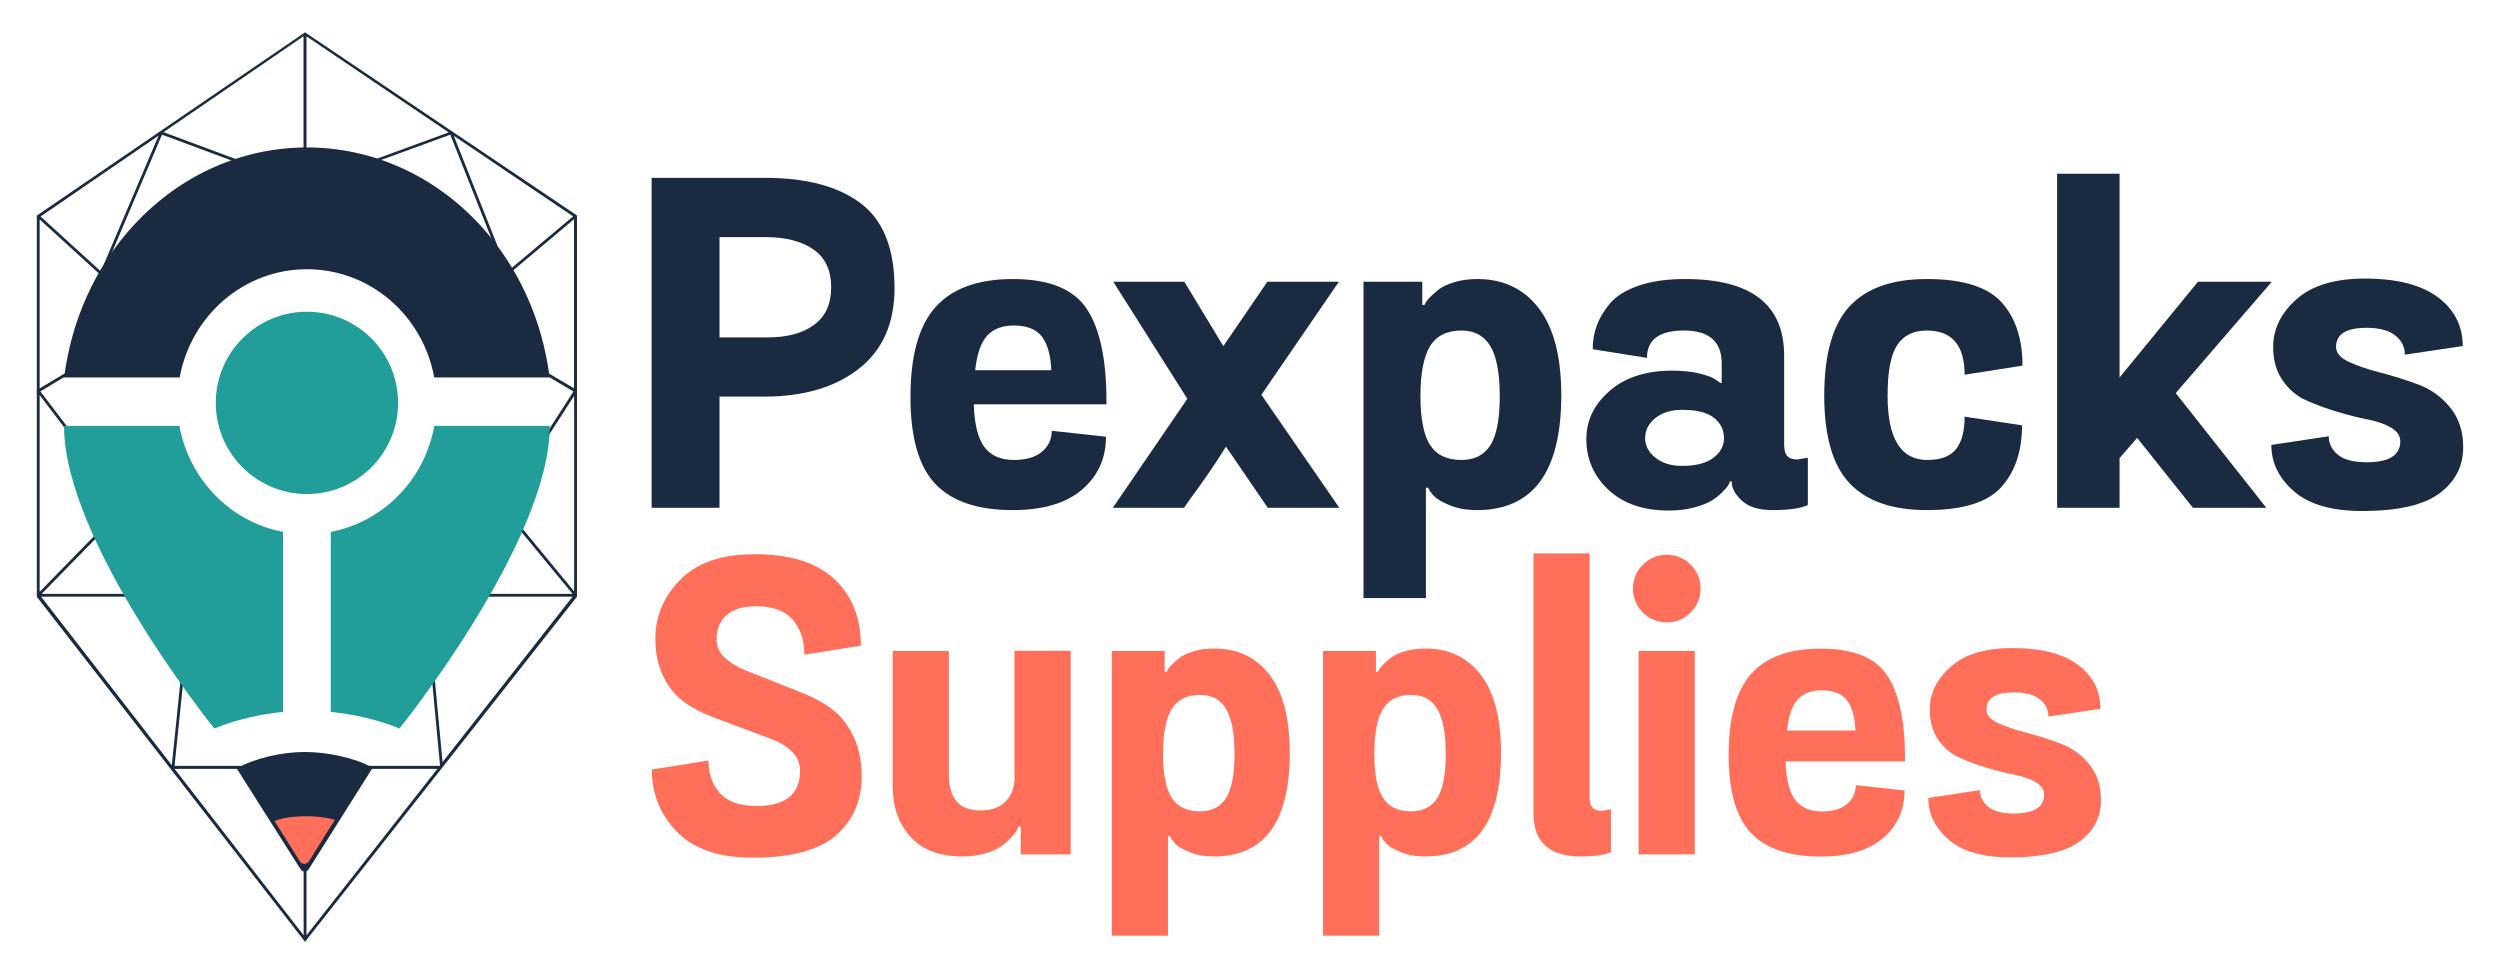
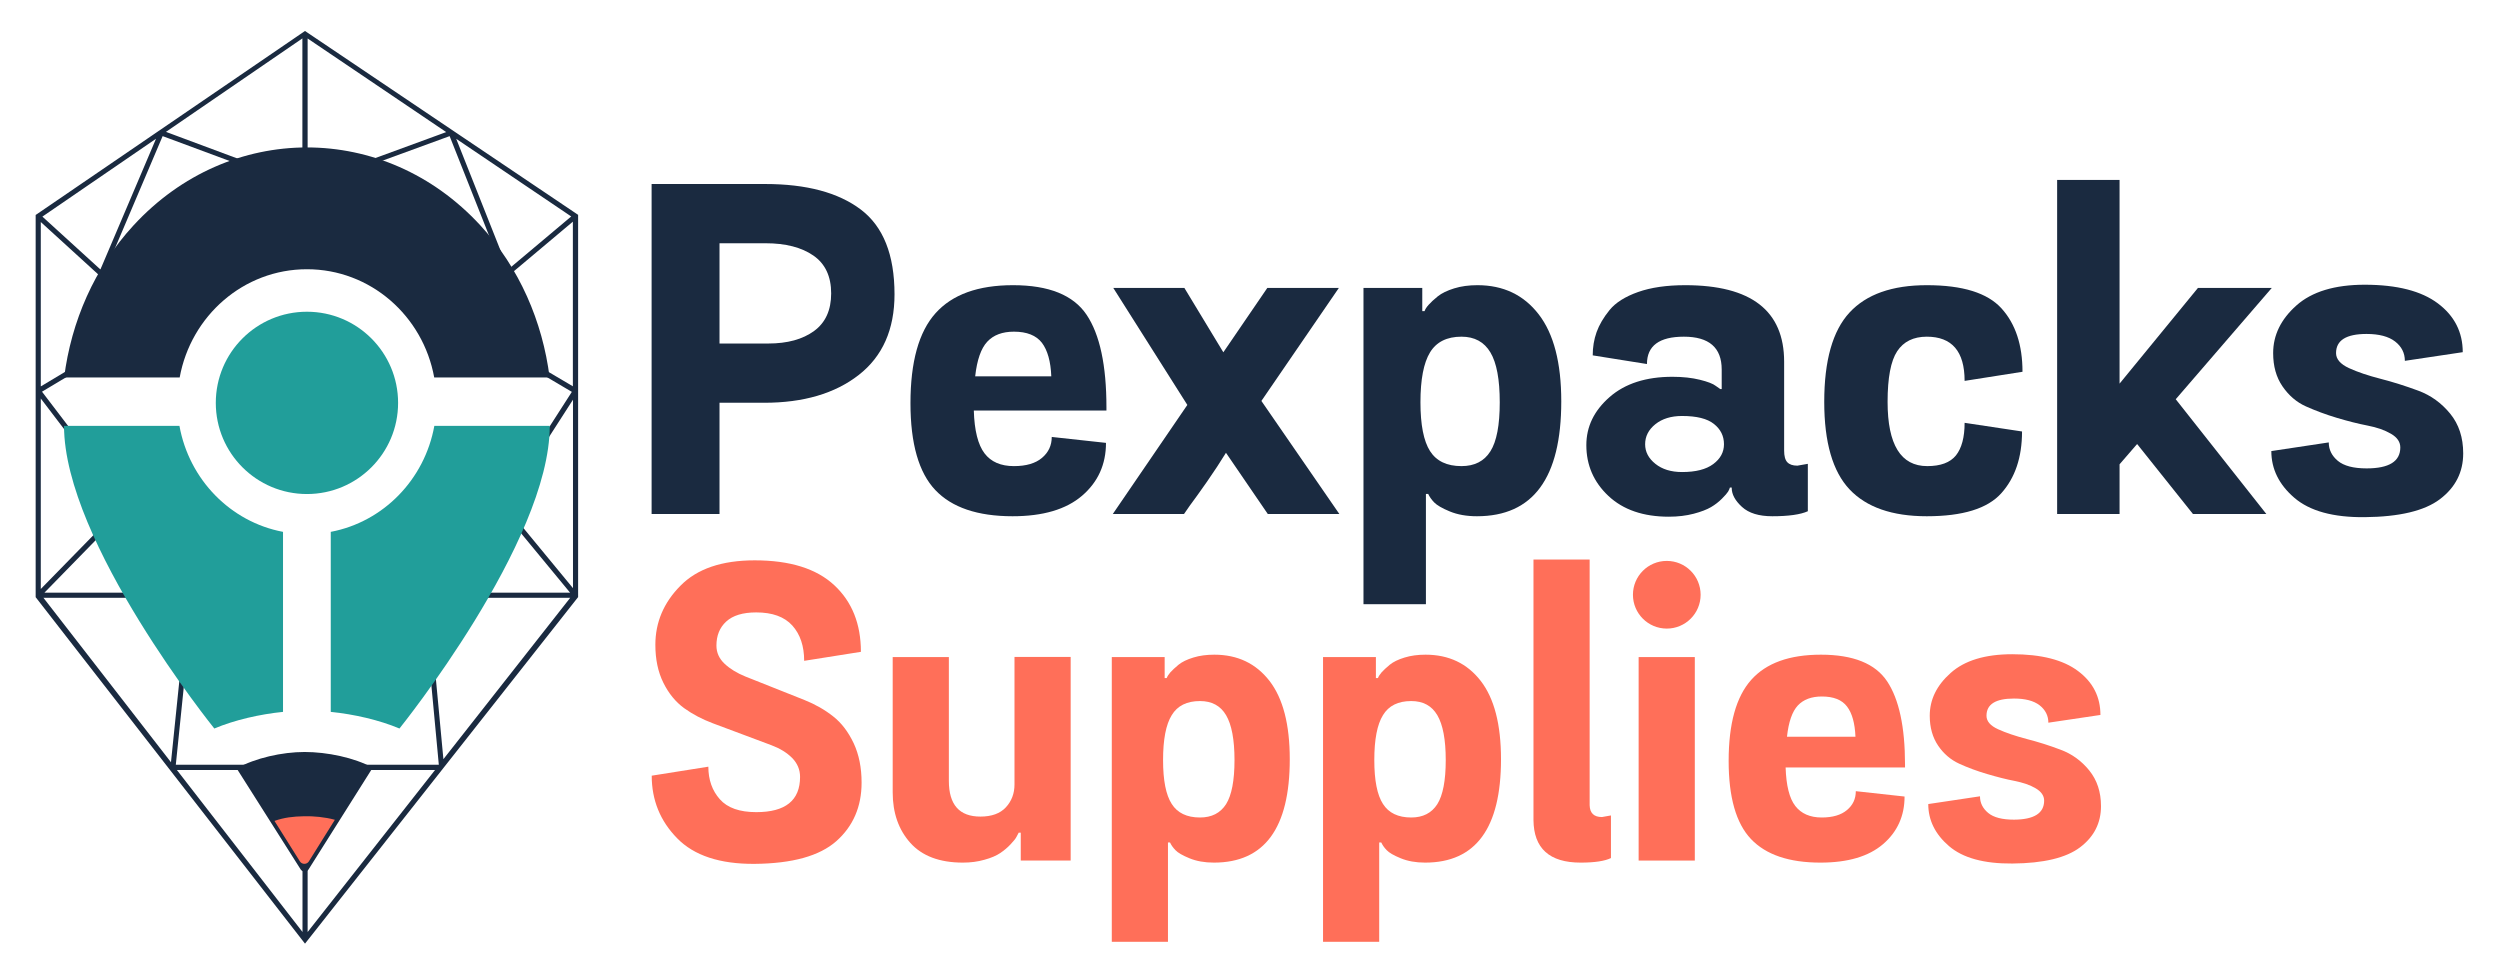
<svg xmlns="http://www.w3.org/2000/svg" version="1.1" id="Layer_1" x="0px" y="0px" viewBox="0 0 219.42 85.5" style="enable-background:new 0 0 219.42 85.5;" xml:space="preserve">
  <style type="text/css">
- 	.st0{fill:#1A2A40;}
- 	.st1{fill:#FF6F59;}
- 	.st2{fill:#219E9A;}
+ 	.st0{fill:#FF6F59;}
+ 	.st1{fill:#1A2A40;}
+ 	.st2{fill:#1A2A40;stroke:#1A2A40;stroke-width:0.2;stroke-miterlimit:10;}
+ 	.st3{fill:#219E9A;}
</style>
  <g>
-     <path class="st0" d="M50.64,52.37V18.91L26.77,2.84L3.29,18.88l-0.06,0.04l0,33.46l23.54,30.28L50.64,52.37z M38.84,66.89   l-1.36-14.52h12.77L38.84,66.89z M38.58,67.22H15.32l1.55-15.1H3.66l7.54-7.72L3.54,34.35l23.23-13.9l23.56,13.91L43.88,44.4   l6.37,7.72H37.21l1.41,15.06L38.58,67.22z M26.65,82.09L15.32,67.48h11.33V82.09z M44.19,44.38l6.2-9.64V51.9L44.19,44.38z    M26.77,20.15L3.48,34.09V19.26l5.46,4.98l5.28-12.42l12.55,4.66l12.75-4.66l4.92,12.41l5.94-4.99v14.84L26.77,20.15z M26.9,3.19   l12.48,8.43L26.9,16.19V3.19z M3.56,19l10.36-7.1L8.85,23.82L3.56,19z M14.35,11.6l12.29-8.42v13L14.35,11.6z M39.83,11.92   l10.47,7.07l-5.75,4.83L39.83,11.92z M3.48,34.68l7.39,9.7l-7.39,7.56V34.68z M16.6,52.37l-1.52,14.79L3.61,52.37H16.6z    M26.9,82.09V67.48h11.49L26.9,82.09z" />
-     <circle class="st1" cx="146.29" cy="51.66" r="2.97" />
-     <path class="st0" d="M57.19,15.61h9.96c3.63,0,6.43,0.75,8.4,2.24c1.97,1.49,2.96,3.97,2.96,7.44c0,3.09-1.05,5.45-3.14,7.08   c-2.09,1.63-4.86,2.44-8.3,2.44h-3.92v9.76h-5.96V15.61z M67.19,20.81h-4.04v8.8h4.28c1.68,0,3.02-0.37,4.02-1.1   c1-0.73,1.5-1.83,1.5-3.3c0-1.49-0.52-2.6-1.56-3.32C70.35,21.17,68.95,20.81,67.19,20.81z" />
-     <path class="st0" d="M92.31,37.81l4.76,0.52c0,1.89-0.7,3.44-2.1,4.64c-1.4,1.2-3.43,1.8-6.1,1.8c-3.07,0-5.33-0.77-6.78-2.3   c-1.45-1.53-2.18-4.07-2.18-7.62c0-3.63,0.73-6.26,2.2-7.9c1.47-1.64,3.73-2.46,6.8-2.46c3.15,0,5.3,0.87,6.46,2.6   c1.16,1.73,1.74,4.44,1.74,8.12v0.28H85.47c0.05,1.76,0.37,3.01,0.94,3.76c0.57,0.75,1.43,1.12,2.58,1.12   c1.07,0,1.89-0.24,2.46-0.72C92.02,39.17,92.31,38.56,92.31,37.81z M88.99,28.57c-1.01,0-1.79,0.29-2.34,0.88   c-0.55,0.59-0.9,1.6-1.06,3.04h6.68c-0.05-1.31-0.33-2.29-0.82-2.94C90.95,28.9,90.13,28.57,88.99,28.57z" />
-     <path class="st0" d="M103.92,44.57h-6.25l6.54-9.57l-6.5-10.27h6.24l3.42,5.65l3.86-5.65h6.28l-6.8,9.92l6.84,9.92h-6.28   l-3.67-5.37c-0.49,0.8-1.04,1.64-1.66,2.53c-0.62,0.89-1.12,1.58-1.5,2.09L103.92,44.57z" />
-     <path class="st0" d="M125.15,52.49h-5.48V24.73h5.16v2.04h0.2c0.05-0.16,0.17-0.35,0.36-0.56c0.19-0.21,0.45-0.46,0.8-0.74   c0.35-0.28,0.83-0.51,1.44-0.7c0.61-0.19,1.29-0.28,2.04-0.28c2.27,0,4.06,0.85,5.38,2.56c1.32,1.71,1.98,4.25,1.98,7.64   c0,6.72-2.47,10.08-7.4,10.08c-0.91,0-1.7-0.14-2.38-0.42c-0.68-0.28-1.14-0.55-1.38-0.8c-0.24-0.25-0.41-0.5-0.52-0.74h-0.2V52.49   z M124.67,34.77c0,1.97,0.28,3.4,0.84,4.28s1.48,1.32,2.76,1.32c1.15,0,1.99-0.43,2.54-1.3c0.55-0.87,0.82-2.3,0.82-4.3   s-0.27-3.46-0.82-4.38c-0.55-0.92-1.39-1.38-2.54-1.38c-1.28,0-2.2,0.46-2.76,1.38C124.95,31.31,124.67,32.77,124.67,34.77z" />
-     <path class="st0" d="M150.99,33.61h0.12v-1.72c0-1.92-1.11-2.88-3.32-2.88c-2.16,0-3.24,0.8-3.24,2.4l-4.76-0.76   c0-0.72,0.11-1.4,0.34-2.04s0.61-1.29,1.14-1.94c0.53-0.65,1.37-1.18,2.5-1.58c1.13-0.4,2.51-0.6,4.14-0.6   c5.79,0,8.68,2.24,8.68,6.72v7.8c0,0.48,0.09,0.82,0.28,1.02c0.19,0.2,0.48,0.3,0.88,0.3l0.92-0.16v4.16   c-0.64,0.29-1.68,0.44-3.12,0.44c-1.17,0-2.06-0.27-2.66-0.82c-0.6-0.55-0.9-1.1-0.9-1.66v-0.04h-0.16   c-0.03,0.11-0.08,0.23-0.16,0.36c-0.08,0.13-0.26,0.34-0.54,0.62c-0.28,0.28-0.6,0.53-0.96,0.74c-0.36,0.21-0.87,0.41-1.52,0.58   c-0.65,0.17-1.38,0.26-2.18,0.26c-2.24,0-4.01-0.61-5.3-1.82c-1.29-1.21-1.94-2.7-1.94-4.46c0-1.63,0.68-3.03,2.04-4.22   s3.2-1.78,5.52-1.78c0.91,0,1.71,0.09,2.4,0.26c0.69,0.17,1.16,0.35,1.4,0.54L150.99,33.61z M147.63,40.89   c1.2,0,2.11-0.23,2.74-0.7c0.63-0.47,0.94-1.05,0.94-1.74c0-0.72-0.29-1.31-0.88-1.78c-0.59-0.47-1.52-0.7-2.8-0.7   c-0.96,0-1.74,0.24-2.34,0.72s-0.9,1.07-0.9,1.76c0,0.67,0.3,1.24,0.9,1.72S146.67,40.89,147.63,40.89z" />
-     <path class="st0" d="M172.43,36.57l5.04,0.76c0,2.27-0.61,4.07-1.82,5.42c-1.21,1.35-3.39,2.02-6.54,2.02   c-3.04,0-5.3-0.79-6.78-2.36c-1.48-1.57-2.22-4.13-2.22-7.68c0-3.63,0.74-6.24,2.22-7.84c1.48-1.6,3.74-2.4,6.78-2.4   c3.15,0,5.33,0.68,6.56,2.04s1.84,3.21,1.84,5.56l-5.08,0.8c0-2.59-1.11-3.88-3.32-3.88c-1.17,0-2.04,0.43-2.6,1.28   s-0.84,2.33-0.84,4.44c0,3.76,1.16,5.64,3.48,5.64c1.17,0,2.01-0.31,2.52-0.94C172.17,38.81,172.43,37.85,172.43,36.57z" />
-     <path class="st0" d="M198.91,44.57h-6.44l-4.9-6.14l-1.54,1.78v4.36h-5.48V15.25h5.48v17.88l6.88-8.4h6.48l-8.43,9.77L198.91,44.57   z" />
-     <path class="st0" d="M210.67,38.73c0-0.48-0.27-0.88-0.82-1.2c-0.55-0.32-1.23-0.56-2.06-0.72c-0.83-0.16-1.73-0.39-2.7-0.68   c-0.97-0.29-1.87-0.63-2.7-1c-0.83-0.37-1.51-0.96-2.06-1.76c-0.55-0.8-0.82-1.77-0.82-2.92c0-1.57,0.68-2.97,2.04-4.18   c1.36-1.21,3.36-1.82,6-1.82c2.83,0,4.97,0.55,6.42,1.64c1.45,1.09,2.18,2.52,2.18,4.28l-5.08,0.76c0-0.69-0.29-1.26-0.86-1.7   c-0.57-0.44-1.41-0.66-2.5-0.66c-1.79,0-2.68,0.56-2.68,1.68c0,0.53,0.38,0.97,1.14,1.32c0.76,0.35,1.69,0.66,2.78,0.94   c1.09,0.28,2.19,0.63,3.3,1.04c1.11,0.41,2.04,1.09,2.8,2.02c0.76,0.93,1.14,2.09,1.14,3.48c0,1.65-0.68,2.99-2.04,4.02   c-1.36,1.03-3.56,1.55-6.6,1.58c-2.77,0.03-4.83-0.54-6.18-1.7c-1.35-1.16-2.02-2.53-2.02-4.1l5.04-0.76c0,0.64,0.27,1.18,0.8,1.62   c0.53,0.44,1.37,0.66,2.52,0.66C209.68,40.57,210.67,39.96,210.67,38.73z" />
-     <path class="st1" d="M70.22,67.65c0-0.65-0.24-1.2-0.7-1.67c-0.47-0.47-1.08-0.84-1.83-1.12s-1.56-0.58-2.43-0.91   c-0.87-0.32-1.77-0.66-2.7-1.01c-0.93-0.35-1.77-0.79-2.52-1.33c-0.74-0.54-1.35-1.28-1.82-2.23c-0.47-0.95-0.7-2.06-0.7-3.33   c0-1.97,0.73-3.7,2.2-5.18c1.46-1.49,3.64-2.23,6.52-2.23c3.1,0,5.42,0.73,6.98,2.18s2.34,3.4,2.34,5.85l-4.97,0.79   c0-1.3-0.35-2.33-1.04-3.1c-0.7-0.77-1.75-1.15-3.17-1.15c-1.18,0-2.05,0.27-2.63,0.8c-0.58,0.53-0.86,1.24-0.86,2.11   c0,0.62,0.24,1.15,0.72,1.6c0.48,0.45,1.09,0.82,1.83,1.12c0.75,0.3,1.56,0.62,2.44,0.97c0.88,0.35,1.79,0.71,2.74,1.09   c0.95,0.38,1.79,0.86,2.52,1.44c0.74,0.58,1.33,1.37,1.8,2.36c0.46,0.99,0.69,2.14,0.69,3.45c0,2.11-0.74,3.82-2.21,5.13   c-1.48,1.31-3.87,1.97-7.18,2c-3.05,0.02-5.32-0.73-6.8-2.25c-1.49-1.52-2.23-3.35-2.23-5.49l4.97-0.79c0,1.15,0.34,2.11,1.01,2.86   c0.67,0.76,1.74,1.13,3.2,1.13C68.94,70.74,70.22,69.71,70.22,67.65z" />
-     <path class="st1" d="M93.98,74.99h-4.39v-2.45h-0.18c-0.05,0.1-0.11,0.22-0.2,0.38c-0.08,0.16-0.26,0.37-0.52,0.65   c-0.26,0.28-0.56,0.53-0.9,0.76c-0.34,0.23-0.8,0.43-1.39,0.59c-0.59,0.17-1.22,0.25-1.89,0.25c-2.04,0-3.58-0.58-4.61-1.73   c-1.03-1.15-1.55-2.63-1.55-4.43V57.13h4.93v10.87c0,2.09,0.92,3.13,2.77,3.13c0.98,0,1.73-0.27,2.23-0.81s0.76-1.21,0.76-2v-11.2   h4.93V74.99z" />
-     <path class="st1" d="M102.51,82.12h-4.93V57.13h4.64v1.84h0.18c0.05-0.14,0.16-0.31,0.32-0.5c0.17-0.19,0.41-0.41,0.72-0.67   c0.31-0.25,0.74-0.46,1.3-0.63c0.55-0.17,1.16-0.25,1.84-0.25c2.04,0,3.65,0.77,4.84,2.3c1.19,1.54,1.78,3.83,1.78,6.88   c0,6.05-2.22,9.07-6.66,9.07c-0.82,0-1.53-0.13-2.14-0.38c-0.61-0.25-1.03-0.49-1.24-0.72c-0.22-0.23-0.37-0.45-0.47-0.67h-0.18   V82.12z M102.08,66.17c0,1.78,0.25,3.06,0.76,3.85c0.5,0.79,1.33,1.19,2.48,1.19c1.03,0,1.79-0.39,2.29-1.17   c0.49-0.78,0.74-2.07,0.74-3.87c0-1.8-0.25-3.11-0.74-3.94c-0.49-0.83-1.25-1.24-2.29-1.24c-1.15,0-1.98,0.41-2.48,1.24   C102.33,63.06,102.08,64.37,102.08,66.17z" />
-     <path class="st1" d="M121.05,82.12h-4.93V57.13h4.64v1.84h0.18c0.05-0.14,0.16-0.31,0.32-0.5c0.17-0.19,0.41-0.41,0.72-0.67   c0.31-0.25,0.74-0.46,1.3-0.63c0.55-0.17,1.16-0.25,1.84-0.25c2.04,0,3.65,0.77,4.84,2.3c1.19,1.54,1.78,3.83,1.78,6.88   c0,6.05-2.22,9.07-6.66,9.07c-0.82,0-1.53-0.13-2.14-0.38c-0.61-0.25-1.03-0.49-1.24-0.72c-0.22-0.23-0.37-0.45-0.47-0.67h-0.18   V82.12z M120.62,66.17c0,1.78,0.25,3.06,0.76,3.85c0.5,0.79,1.33,1.19,2.48,1.19c1.03,0,1.79-0.39,2.29-1.17   c0.49-0.78,0.74-2.07,0.74-3.87c0-1.8-0.25-3.11-0.74-3.94c-0.49-0.83-1.25-1.24-2.29-1.24c-1.15,0-1.98,0.41-2.48,1.24   C120.87,63.06,120.62,64.37,120.62,66.17z" />
-     <path class="st1" d="M134.59,48.57h4.93v21.56c0.02,0.7,0.38,1.04,1.08,1.04l0.79-0.14v3.74c-0.53,0.26-1.42,0.4-2.66,0.4   c-2.74,0-4.12-1.25-4.14-3.74V48.57z" />
-     <path class="st1" d="M143.82,57.13h4.93v17.86h-4.93V57.13z" />
-     <path class="st1" d="M162.88,68.91l4.28,0.47c0,1.7-0.63,3.1-1.89,4.18c-1.26,1.08-3.09,1.62-5.49,1.62c-2.76,0-4.79-0.69-6.1-2.07   c-1.31-1.38-1.96-3.67-1.96-6.86c0-3.26,0.66-5.63,1.98-7.11c1.32-1.48,3.36-2.21,6.12-2.21c2.83,0,4.77,0.78,5.81,2.34   c1.04,1.56,1.57,4,1.57,7.31v0.25h-10.48c0.05,1.58,0.33,2.71,0.85,3.38c0.52,0.67,1.29,1.01,2.32,1.01c0.96,0,1.7-0.22,2.21-0.65   C162.62,70.13,162.88,69.58,162.88,68.91z M159.9,60.59c-0.91,0-1.61,0.26-2.11,0.79c-0.49,0.53-0.81,1.44-0.95,2.74h6.01   c-0.05-1.18-0.29-2.06-0.74-2.65C161.66,60.88,160.93,60.59,159.9,60.59z" />
-     <path class="st1" d="M179.41,69.73c0-0.43-0.25-0.79-0.74-1.08c-0.49-0.29-1.11-0.5-1.85-0.65c-0.74-0.14-1.55-0.35-2.43-0.61   c-0.88-0.26-1.69-0.56-2.43-0.9c-0.74-0.34-1.36-0.86-1.85-1.58c-0.49-0.72-0.74-1.6-0.74-2.63c0-1.42,0.61-2.67,1.84-3.76   c1.22-1.09,3.02-1.64,5.4-1.64c2.54,0,4.47,0.49,5.78,1.48c1.31,0.98,1.96,2.27,1.96,3.85l-4.57,0.68c0-0.62-0.26-1.13-0.77-1.53   c-0.52-0.4-1.27-0.59-2.25-0.59c-1.61,0-2.41,0.5-2.41,1.51c0,0.48,0.34,0.88,1.03,1.19c0.68,0.31,1.52,0.59,2.5,0.85   c0.98,0.25,1.97,0.56,2.97,0.94c1,0.37,1.84,0.98,2.52,1.82c0.68,0.84,1.03,1.88,1.03,3.13c0,1.49-0.61,2.69-1.84,3.62   c-1.22,0.92-3.2,1.4-5.94,1.42c-2.5,0.02-4.35-0.49-5.56-1.53s-1.82-2.27-1.82-3.69l4.54-0.68c0,0.58,0.24,1.06,0.72,1.46   c0.48,0.4,1.24,0.59,2.27,0.59C178.52,71.39,179.41,70.84,179.41,69.73z" />
-     <path class="st2" d="M15.75,37.38c0.85,4.71,4.48,8.43,9.09,9.3v15.8c-2.06,0.21-4.24,0.71-6.03,1.46c0,0-13.19-16.36-13.19-26.56   L15.75,37.38z" />
-     <path class="st0" d="M15.77,33.13c0.98-5.4,5.6-9.5,11.17-9.5c5.57,0,10.19,4.09,11.17,9.5h10.13c-0.62-4.91-2.65-9.62-6.08-13.35   c-4.2-4.56-9.71-6.84-15.22-6.84c-5.51,0-11.02,2.28-15.22,6.84c-3.43,3.72-5.47,8.44-6.09,13.35H15.77z" />
-     <path class="st0" d="M26.39,76.31l-5.62-8.87C22.4,66.53,24.76,66,26.74,66c1.95,0,4.36,0.49,5.97,1.38l-5.63,8.93   C26.93,76.56,26.56,76.56,26.39,76.31z" />
-     <circle class="st2" cx="26.94" cy="35.36" r="8" />
-     <path class="st2" d="M38.12,37.38c-0.85,4.71-4.48,8.43-9.09,9.3v15.8c2.06,0.21,4.24,0.71,6.03,1.46c0,0,13.19-16.36,13.19-26.56   L38.12,37.38z" />
-     <path class="st1" d="M26.7,71.64c-0.99,0.02-1.76,0.11-2.61,0.41l2.23,3.55c0.18,0.29,0.61,0.29,0.79,0l2.28-3.65   C28.51,71.71,27.5,71.62,26.7,71.64z" />
+     <circle class="st0" cx="146.29" cy="52.2" r="2.97" />
+     <path class="st1" d="M57.19,16.15h9.96c3.63,0,6.43,0.75,8.4,2.24c1.97,1.49,2.96,3.97,2.96,7.44c0,3.09-1.05,5.45-3.14,7.08   c-2.09,1.63-4.86,2.44-8.3,2.44h-3.92v9.76h-5.96V16.15z M67.19,21.35h-4.04v8.8h4.28c1.68,0,3.02-0.37,4.02-1.1   c1-0.73,1.5-1.83,1.5-3.3c0-1.49-0.52-2.6-1.56-3.32C70.35,21.71,68.95,21.35,67.19,21.35z" />
+     <path class="st1" d="M92.31,38.35l4.76,0.52c0,1.89-0.7,3.44-2.1,4.64c-1.4,1.2-3.43,1.8-6.1,1.8c-3.07,0-5.33-0.77-6.78-2.3   c-1.45-1.53-2.18-4.07-2.18-7.62c0-3.63,0.73-6.26,2.2-7.9c1.47-1.64,3.73-2.46,6.8-2.46c3.15,0,5.3,0.87,6.46,2.6   c1.16,1.73,1.74,4.44,1.74,8.12v0.28H85.47c0.05,1.76,0.37,3.01,0.94,3.76c0.57,0.75,1.43,1.12,2.58,1.12   c1.07,0,1.89-0.24,2.46-0.72C92.02,39.71,92.31,39.1,92.31,38.35z M88.99,29.11c-1.01,0-1.79,0.29-2.34,0.88   c-0.55,0.59-0.9,1.6-1.06,3.04h6.68c-0.05-1.31-0.33-2.29-0.82-2.94C90.95,29.44,90.13,29.11,88.99,29.11z" />
+     <path class="st1" d="M103.92,45.11h-6.25l6.54-9.57l-6.5-10.27h6.24l3.42,5.65l3.86-5.65h6.28l-6.8,9.92l6.84,9.92h-6.28   l-3.67-5.37c-0.49,0.8-1.04,1.64-1.66,2.53c-0.62,0.89-1.12,1.58-1.5,2.09L103.92,45.11z" />
+     <path class="st1" d="M125.15,53.03h-5.48V25.27h5.16v2.04h0.2c0.05-0.16,0.17-0.35,0.36-0.56c0.19-0.21,0.45-0.46,0.8-0.74   c0.35-0.28,0.83-0.51,1.44-0.7c0.61-0.19,1.29-0.28,2.04-0.28c2.27,0,4.06,0.85,5.38,2.56c1.32,1.71,1.98,4.25,1.98,7.64   c0,6.72-2.47,10.08-7.4,10.08c-0.91,0-1.7-0.14-2.38-0.42c-0.68-0.28-1.14-0.55-1.38-0.8c-0.24-0.25-0.41-0.5-0.52-0.74h-0.2V53.03   z M124.67,35.31c0,1.97,0.28,3.4,0.84,4.28s1.48,1.32,2.76,1.32c1.15,0,1.99-0.43,2.54-1.3c0.55-0.87,0.82-2.3,0.82-4.3   s-0.27-3.46-0.82-4.38c-0.55-0.92-1.39-1.38-2.54-1.38c-1.28,0-2.2,0.46-2.76,1.38C124.95,31.85,124.67,33.31,124.67,35.31z" />
+     <path class="st1" d="M150.99,34.15h0.12v-1.72c0-1.92-1.11-2.88-3.32-2.88c-2.16,0-3.24,0.8-3.24,2.4l-4.76-0.76   c0-0.72,0.11-1.4,0.34-2.04s0.61-1.29,1.14-1.94c0.53-0.65,1.37-1.18,2.5-1.58c1.13-0.4,2.51-0.6,4.14-0.6   c5.79,0,8.68,2.24,8.68,6.72v7.8c0,0.48,0.09,0.82,0.28,1.02c0.19,0.2,0.48,0.3,0.88,0.3l0.92-0.16v4.16   c-0.64,0.29-1.68,0.44-3.12,0.44c-1.17,0-2.06-0.27-2.66-0.82c-0.6-0.55-0.9-1.1-0.9-1.66v-0.04h-0.16   c-0.03,0.11-0.08,0.23-0.16,0.36c-0.08,0.13-0.26,0.34-0.54,0.62c-0.28,0.28-0.6,0.53-0.96,0.74c-0.36,0.21-0.87,0.41-1.52,0.58   c-0.65,0.17-1.38,0.26-2.18,0.26c-2.24,0-4.01-0.61-5.3-1.82c-1.29-1.21-1.94-2.7-1.94-4.46c0-1.63,0.68-3.03,2.04-4.22   s3.2-1.78,5.52-1.78c0.91,0,1.71,0.09,2.4,0.26c0.69,0.17,1.16,0.35,1.4,0.54L150.99,34.15z M147.63,41.43   c1.2,0,2.11-0.23,2.74-0.7c0.63-0.47,0.94-1.05,0.94-1.74c0-0.72-0.29-1.31-0.88-1.78c-0.59-0.47-1.52-0.7-2.8-0.7   c-0.96,0-1.74,0.24-2.34,0.72s-0.9,1.07-0.9,1.76c0,0.67,0.3,1.24,0.9,1.72S146.67,41.43,147.63,41.43z" />
+     <path class="st1" d="M172.43,37.11l5.04,0.76c0,2.27-0.61,4.07-1.82,5.42c-1.21,1.35-3.39,2.02-6.54,2.02   c-3.04,0-5.3-0.79-6.78-2.36c-1.48-1.57-2.22-4.13-2.22-7.68c0-3.63,0.74-6.24,2.22-7.84c1.48-1.6,3.74-2.4,6.78-2.4   c3.15,0,5.33,0.68,6.56,2.04s1.84,3.21,1.84,5.56l-5.08,0.8c0-2.59-1.11-3.88-3.32-3.88c-1.17,0-2.04,0.43-2.6,1.28   s-0.84,2.33-0.84,4.44c0,3.76,1.16,5.64,3.48,5.64c1.17,0,2.01-0.31,2.52-0.94C172.17,39.34,172.43,38.39,172.43,37.11z" />
+     <path class="st1" d="M198.91,45.11h-6.44l-4.9-6.14l-1.54,1.78v4.36h-5.48V15.79h5.48v17.88l6.88-8.4h6.48l-8.43,9.77L198.91,45.11   z" />
+     <path class="st1" d="M210.67,39.27c0-0.48-0.27-0.88-0.82-1.2c-0.55-0.32-1.23-0.56-2.06-0.72c-0.83-0.16-1.73-0.39-2.7-0.68   c-0.97-0.29-1.87-0.63-2.7-1c-0.83-0.37-1.51-0.96-2.06-1.76c-0.55-0.8-0.82-1.77-0.82-2.92c0-1.57,0.68-2.97,2.04-4.18   c1.36-1.21,3.36-1.82,6-1.82c2.83,0,4.97,0.55,6.42,1.64c1.45,1.09,2.18,2.52,2.18,4.28l-5.08,0.76c0-0.69-0.29-1.26-0.86-1.7   c-0.57-0.44-1.41-0.66-2.5-0.66c-1.79,0-2.68,0.56-2.68,1.68c0,0.53,0.38,0.97,1.14,1.32c0.76,0.35,1.69,0.66,2.78,0.94   c1.09,0.28,2.19,0.63,3.3,1.04c1.11,0.41,2.04,1.09,2.8,2.02c0.76,0.93,1.14,2.09,1.14,3.48c0,1.65-0.68,2.99-2.04,4.02   c-1.36,1.03-3.56,1.55-6.6,1.58c-2.77,0.03-4.83-0.54-6.18-1.7c-1.35-1.16-2.02-2.53-2.02-4.1l5.04-0.76c0,0.64,0.27,1.18,0.8,1.62   c0.53,0.44,1.37,0.66,2.52,0.66C209.68,41.11,210.67,40.5,210.67,39.27z" />
+     <path class="st0" d="M70.22,68.19c0-0.65-0.24-1.2-0.7-1.67c-0.47-0.47-1.08-0.84-1.83-1.12s-1.56-0.58-2.43-0.91   c-0.87-0.32-1.77-0.66-2.7-1.01c-0.93-0.35-1.77-0.79-2.52-1.33c-0.74-0.54-1.35-1.28-1.82-2.23c-0.47-0.95-0.7-2.06-0.7-3.33   c0-1.97,0.73-3.7,2.2-5.18c1.46-1.49,3.64-2.23,6.52-2.23c3.1,0,5.42,0.73,6.98,2.18s2.34,3.4,2.34,5.85L70.58,58   c0-1.3-0.35-2.33-1.04-3.1c-0.7-0.77-1.75-1.15-3.17-1.15c-1.18,0-2.05,0.27-2.63,0.8c-0.58,0.53-0.86,1.24-0.86,2.11   c0,0.62,0.24,1.15,0.72,1.6c0.48,0.45,1.09,0.82,1.83,1.12c0.75,0.3,1.56,0.62,2.44,0.97c0.88,0.35,1.79,0.71,2.74,1.09   c0.95,0.38,1.79,0.86,2.52,1.44c0.74,0.58,1.33,1.37,1.8,2.36c0.46,0.99,0.69,2.14,0.69,3.45c0,2.11-0.74,3.82-2.21,5.13   c-1.48,1.31-3.87,1.97-7.18,2c-3.05,0.02-5.32-0.73-6.8-2.25c-1.49-1.52-2.23-3.35-2.23-5.49l4.97-0.79c0,1.15,0.34,2.11,1.01,2.86   c0.67,0.76,1.74,1.13,3.2,1.13C68.94,71.28,70.22,70.25,70.22,68.19z" />
+     <path class="st0" d="M93.98,75.53h-4.39v-2.45h-0.18c-0.05,0.1-0.11,0.22-0.2,0.38c-0.08,0.16-0.26,0.37-0.52,0.65   c-0.26,0.28-0.56,0.53-0.9,0.76c-0.34,0.23-0.8,0.43-1.39,0.59c-0.59,0.17-1.22,0.25-1.89,0.25c-2.04,0-3.58-0.58-4.61-1.73   c-1.03-1.15-1.55-2.63-1.55-4.43V57.67h4.93v10.87c0,2.09,0.92,3.13,2.77,3.13c0.98,0,1.73-0.27,2.23-0.81s0.76-1.21,0.76-2v-11.2   h4.93V75.53z" />
+     <path class="st0" d="M102.51,82.66h-4.93V57.67h4.64v1.84h0.18c0.05-0.14,0.16-0.31,0.32-0.5c0.17-0.19,0.41-0.41,0.72-0.67   c0.31-0.25,0.74-0.46,1.3-0.63c0.55-0.17,1.16-0.25,1.84-0.25c2.04,0,3.65,0.77,4.84,2.3c1.19,1.54,1.78,3.83,1.78,6.88   c0,6.05-2.22,9.07-6.66,9.07c-0.82,0-1.53-0.13-2.14-0.38c-0.61-0.25-1.03-0.49-1.24-0.72c-0.22-0.23-0.37-0.45-0.47-0.67h-0.18   V82.66z M102.08,66.71c0,1.78,0.25,3.06,0.76,3.85c0.5,0.79,1.33,1.19,2.48,1.19c1.03,0,1.79-0.39,2.29-1.17   c0.49-0.78,0.74-2.07,0.74-3.87c0-1.8-0.25-3.11-0.74-3.94c-0.49-0.83-1.25-1.24-2.29-1.24c-1.15,0-1.98,0.41-2.48,1.24   C102.33,63.59,102.08,64.91,102.08,66.71z" />
+     <path class="st0" d="M121.05,82.66h-4.93V57.67h4.64v1.84h0.18c0.05-0.14,0.16-0.31,0.32-0.5c0.17-0.19,0.41-0.41,0.72-0.67   c0.31-0.25,0.74-0.46,1.3-0.63c0.55-0.17,1.16-0.25,1.84-0.25c2.04,0,3.65,0.77,4.84,2.3c1.19,1.54,1.78,3.83,1.78,6.88   c0,6.05-2.22,9.07-6.66,9.07c-0.82,0-1.53-0.13-2.14-0.38c-0.61-0.25-1.03-0.49-1.24-0.72c-0.22-0.23-0.37-0.45-0.47-0.67h-0.18   V82.66z M120.62,66.71c0,1.78,0.25,3.06,0.76,3.85c0.5,0.79,1.33,1.19,2.48,1.19c1.03,0,1.79-0.39,2.29-1.17   c0.49-0.78,0.74-2.07,0.74-3.87c0-1.8-0.25-3.11-0.74-3.94c-0.49-0.83-1.25-1.24-2.29-1.24c-1.15,0-1.98,0.41-2.48,1.24   C120.87,63.59,120.62,64.91,120.62,66.71z" />
+     <path class="st0" d="M134.59,49.11h4.93v21.56c0.02,0.7,0.38,1.04,1.08,1.04l0.79-0.14v3.74c-0.53,0.26-1.42,0.4-2.66,0.4   c-2.74,0-4.12-1.25-4.14-3.74V49.11z" />
+     <path class="st0" d="M143.82,57.67h4.93v17.86h-4.93V57.67z" />
+     <path class="st0" d="M162.88,69.44l4.28,0.47c0,1.7-0.63,3.1-1.89,4.18c-1.26,1.08-3.09,1.62-5.49,1.62c-2.76,0-4.79-0.69-6.1-2.07   c-1.31-1.38-1.96-3.67-1.96-6.86c0-3.26,0.66-5.63,1.98-7.11c1.32-1.48,3.36-2.21,6.12-2.21c2.83,0,4.77,0.78,5.81,2.34   c1.04,1.56,1.57,4,1.57,7.31v0.25h-10.48c0.05,1.58,0.33,2.71,0.85,3.38c0.52,0.67,1.29,1.01,2.32,1.01c0.96,0,1.7-0.22,2.21-0.65   C162.62,70.67,162.88,70.12,162.88,69.44z M159.9,61.13c-0.91,0-1.61,0.26-2.11,0.79c-0.49,0.53-0.81,1.44-0.95,2.74h6.01   c-0.05-1.18-0.29-2.06-0.74-2.65C161.66,61.42,160.93,61.13,159.9,61.13z" />
+     <path class="st0" d="M179.41,70.27c0-0.43-0.25-0.79-0.74-1.08c-0.49-0.29-1.11-0.5-1.85-0.65c-0.74-0.14-1.55-0.35-2.43-0.61   c-0.88-0.26-1.69-0.56-2.43-0.9c-0.74-0.34-1.36-0.86-1.85-1.58c-0.49-0.72-0.74-1.6-0.74-2.63c0-1.42,0.61-2.67,1.84-3.76   c1.22-1.09,3.02-1.64,5.4-1.64c2.54,0,4.47,0.49,5.78,1.48c1.31,0.98,1.96,2.27,1.96,3.85l-4.57,0.68c0-0.62-0.26-1.13-0.77-1.53   c-0.52-0.4-1.27-0.59-2.25-0.59c-1.61,0-2.41,0.5-2.41,1.51c0,0.48,0.34,0.88,1.03,1.19c0.68,0.31,1.52,0.59,2.5,0.85   c0.98,0.25,1.97,0.56,2.97,0.94c1,0.37,1.84,0.98,2.52,1.82c0.68,0.84,1.03,1.88,1.03,3.13c0,1.49-0.61,2.69-1.84,3.62   c-1.22,0.92-3.2,1.4-5.94,1.42c-2.5,0.02-4.35-0.49-5.56-1.53s-1.82-2.27-1.82-3.69l4.54-0.68c0,0.58,0.24,1.06,0.72,1.46   c0.48,0.4,1.24,0.59,2.27,0.59C178.52,71.93,179.41,71.38,179.41,70.27z" />
+   </g>
+   <g>
+     <path class="st2" d="M50.64,52.37V18.91L26.77,2.84L3.29,18.88l-0.06,0.04l0,33.46l23.54,30.28L50.64,52.37z M38.84,66.89   l-1.36-14.52h12.77L38.84,66.89z M38.58,67.22H15.32l1.55-15.1H3.66l7.54-7.72L3.54,34.35l23.23-13.9l23.56,13.91L43.88,44.4   l6.37,7.72H37.21l1.41,15.06L38.58,67.22z M26.65,82.09L15.32,67.48h11.33V82.09z M44.19,44.38l6.2-9.64V51.9L44.19,44.38z    M26.77,20.15L3.48,34.09V19.26l5.46,4.98l5.28-12.42l12.55,4.66l12.75-4.66l4.92,12.41l5.94-4.99v14.84L26.77,20.15z M26.9,3.19   l12.48,8.43L26.9,16.19V3.19z M3.56,19l10.36-7.1L8.85,23.82L3.56,19z M14.35,11.6l12.29-8.42v13L14.35,11.6z M39.83,11.92   l10.47,7.07l-5.75,4.83L39.83,11.92z M3.48,34.68l7.39,9.7l-7.39,7.56V34.68z M16.6,52.37l-1.52,14.79L3.61,52.37H16.6z    M26.9,82.09V67.48h11.49L26.9,82.09z" />
+     <path class="st3" d="M15.75,37.38c0.85,4.71,4.48,8.43,9.09,9.3v15.8c-2.06,0.21-4.24,0.71-6.03,1.46c0,0-13.19-16.36-13.19-26.56   L15.75,37.38z" />
+     <path class="st1" d="M15.77,33.13c0.98-5.4,5.6-9.5,11.17-9.5c5.57,0,10.19,4.09,11.17,9.5h10.13c-0.62-4.91-2.65-9.62-6.08-13.35   c-4.2-4.56-9.71-6.84-15.22-6.84c-5.51,0-11.02,2.28-15.22,6.84c-3.43,3.72-5.47,8.44-6.09,13.35H15.77z" />
+     <path class="st1" d="M26.39,76.31l-5.62-8.87C22.4,66.53,24.76,66,26.74,66c1.95,0,4.36,0.49,5.97,1.38l-5.63,8.93   C26.93,76.56,26.56,76.56,26.39,76.31z" />
+     <circle class="st3" cx="26.94" cy="35.36" r="8" />
+     <path class="st3" d="M38.12,37.38c-0.85,4.71-4.48,8.43-9.09,9.3v15.8c2.06,0.21,4.24,0.71,6.03,1.46c0,0,13.19-16.36,13.19-26.56   L38.12,37.38z" />
+     <path class="st0" d="M26.7,71.64c-0.99,0.02-1.76,0.11-2.61,0.41l2.23,3.55c0.18,0.29,0.61,0.29,0.79,0l2.28-3.65   C28.51,71.71,27.5,71.62,26.7,71.64z" />
  </g>
</svg>
